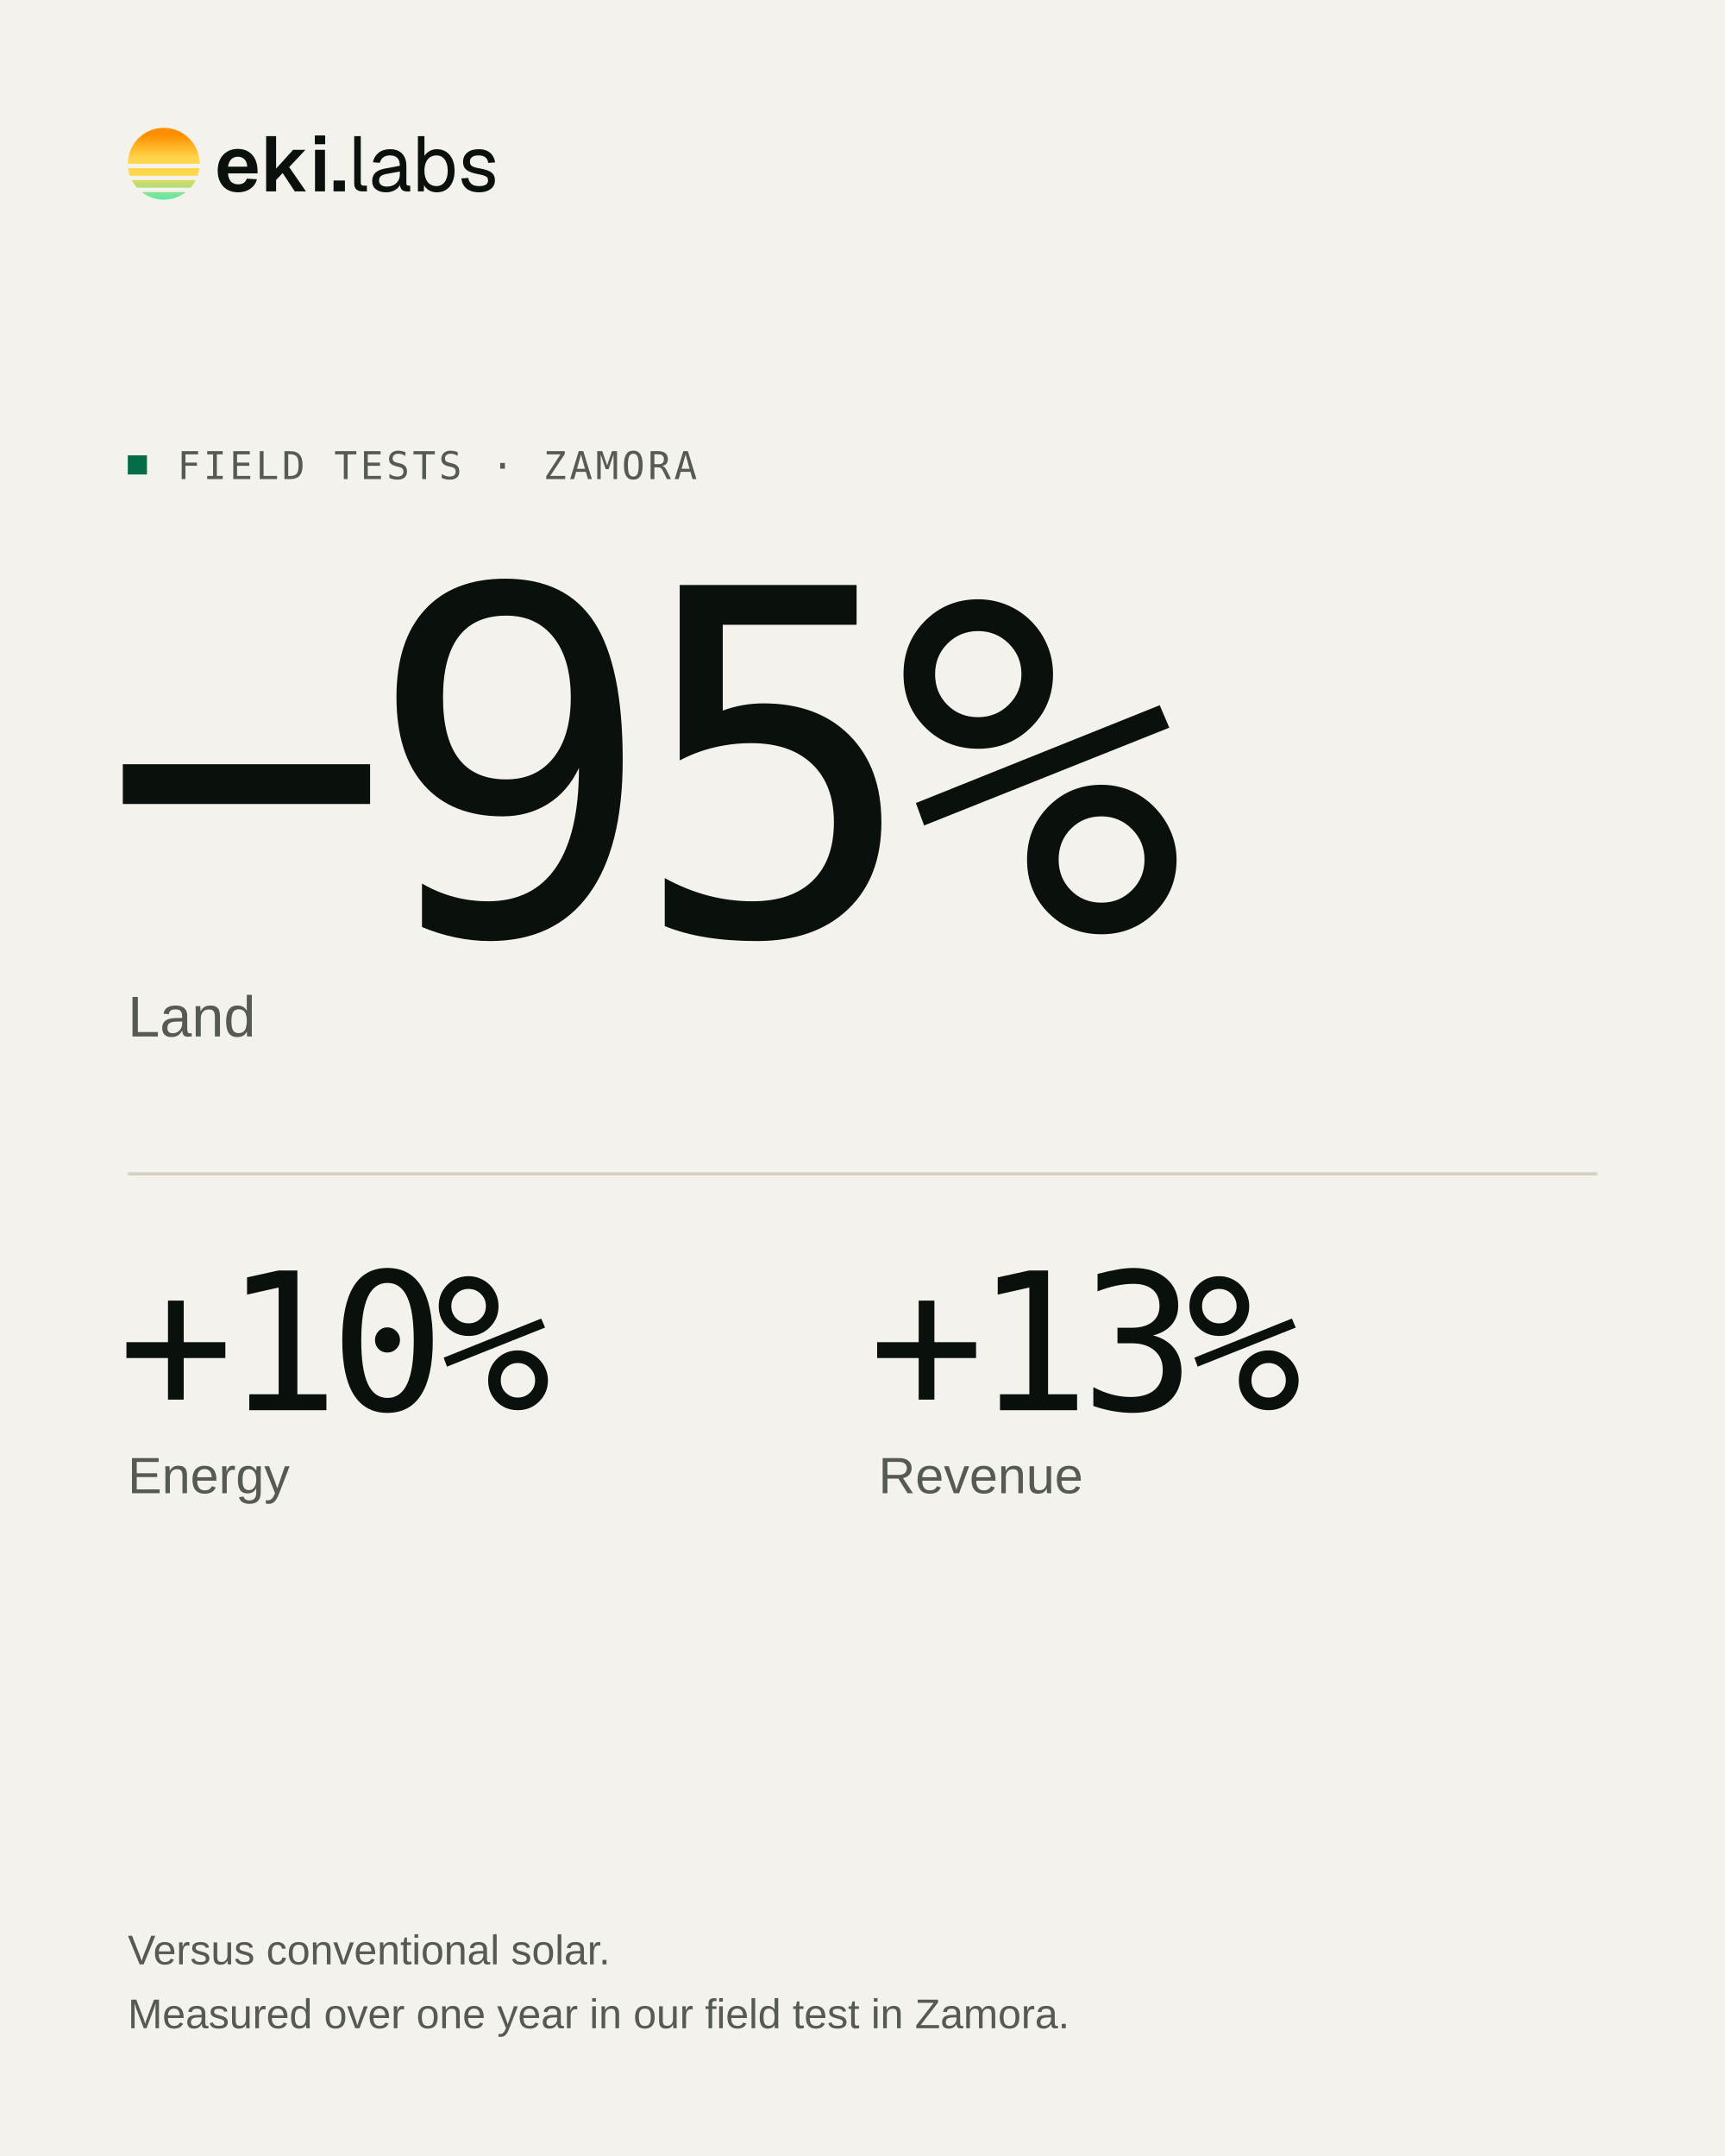
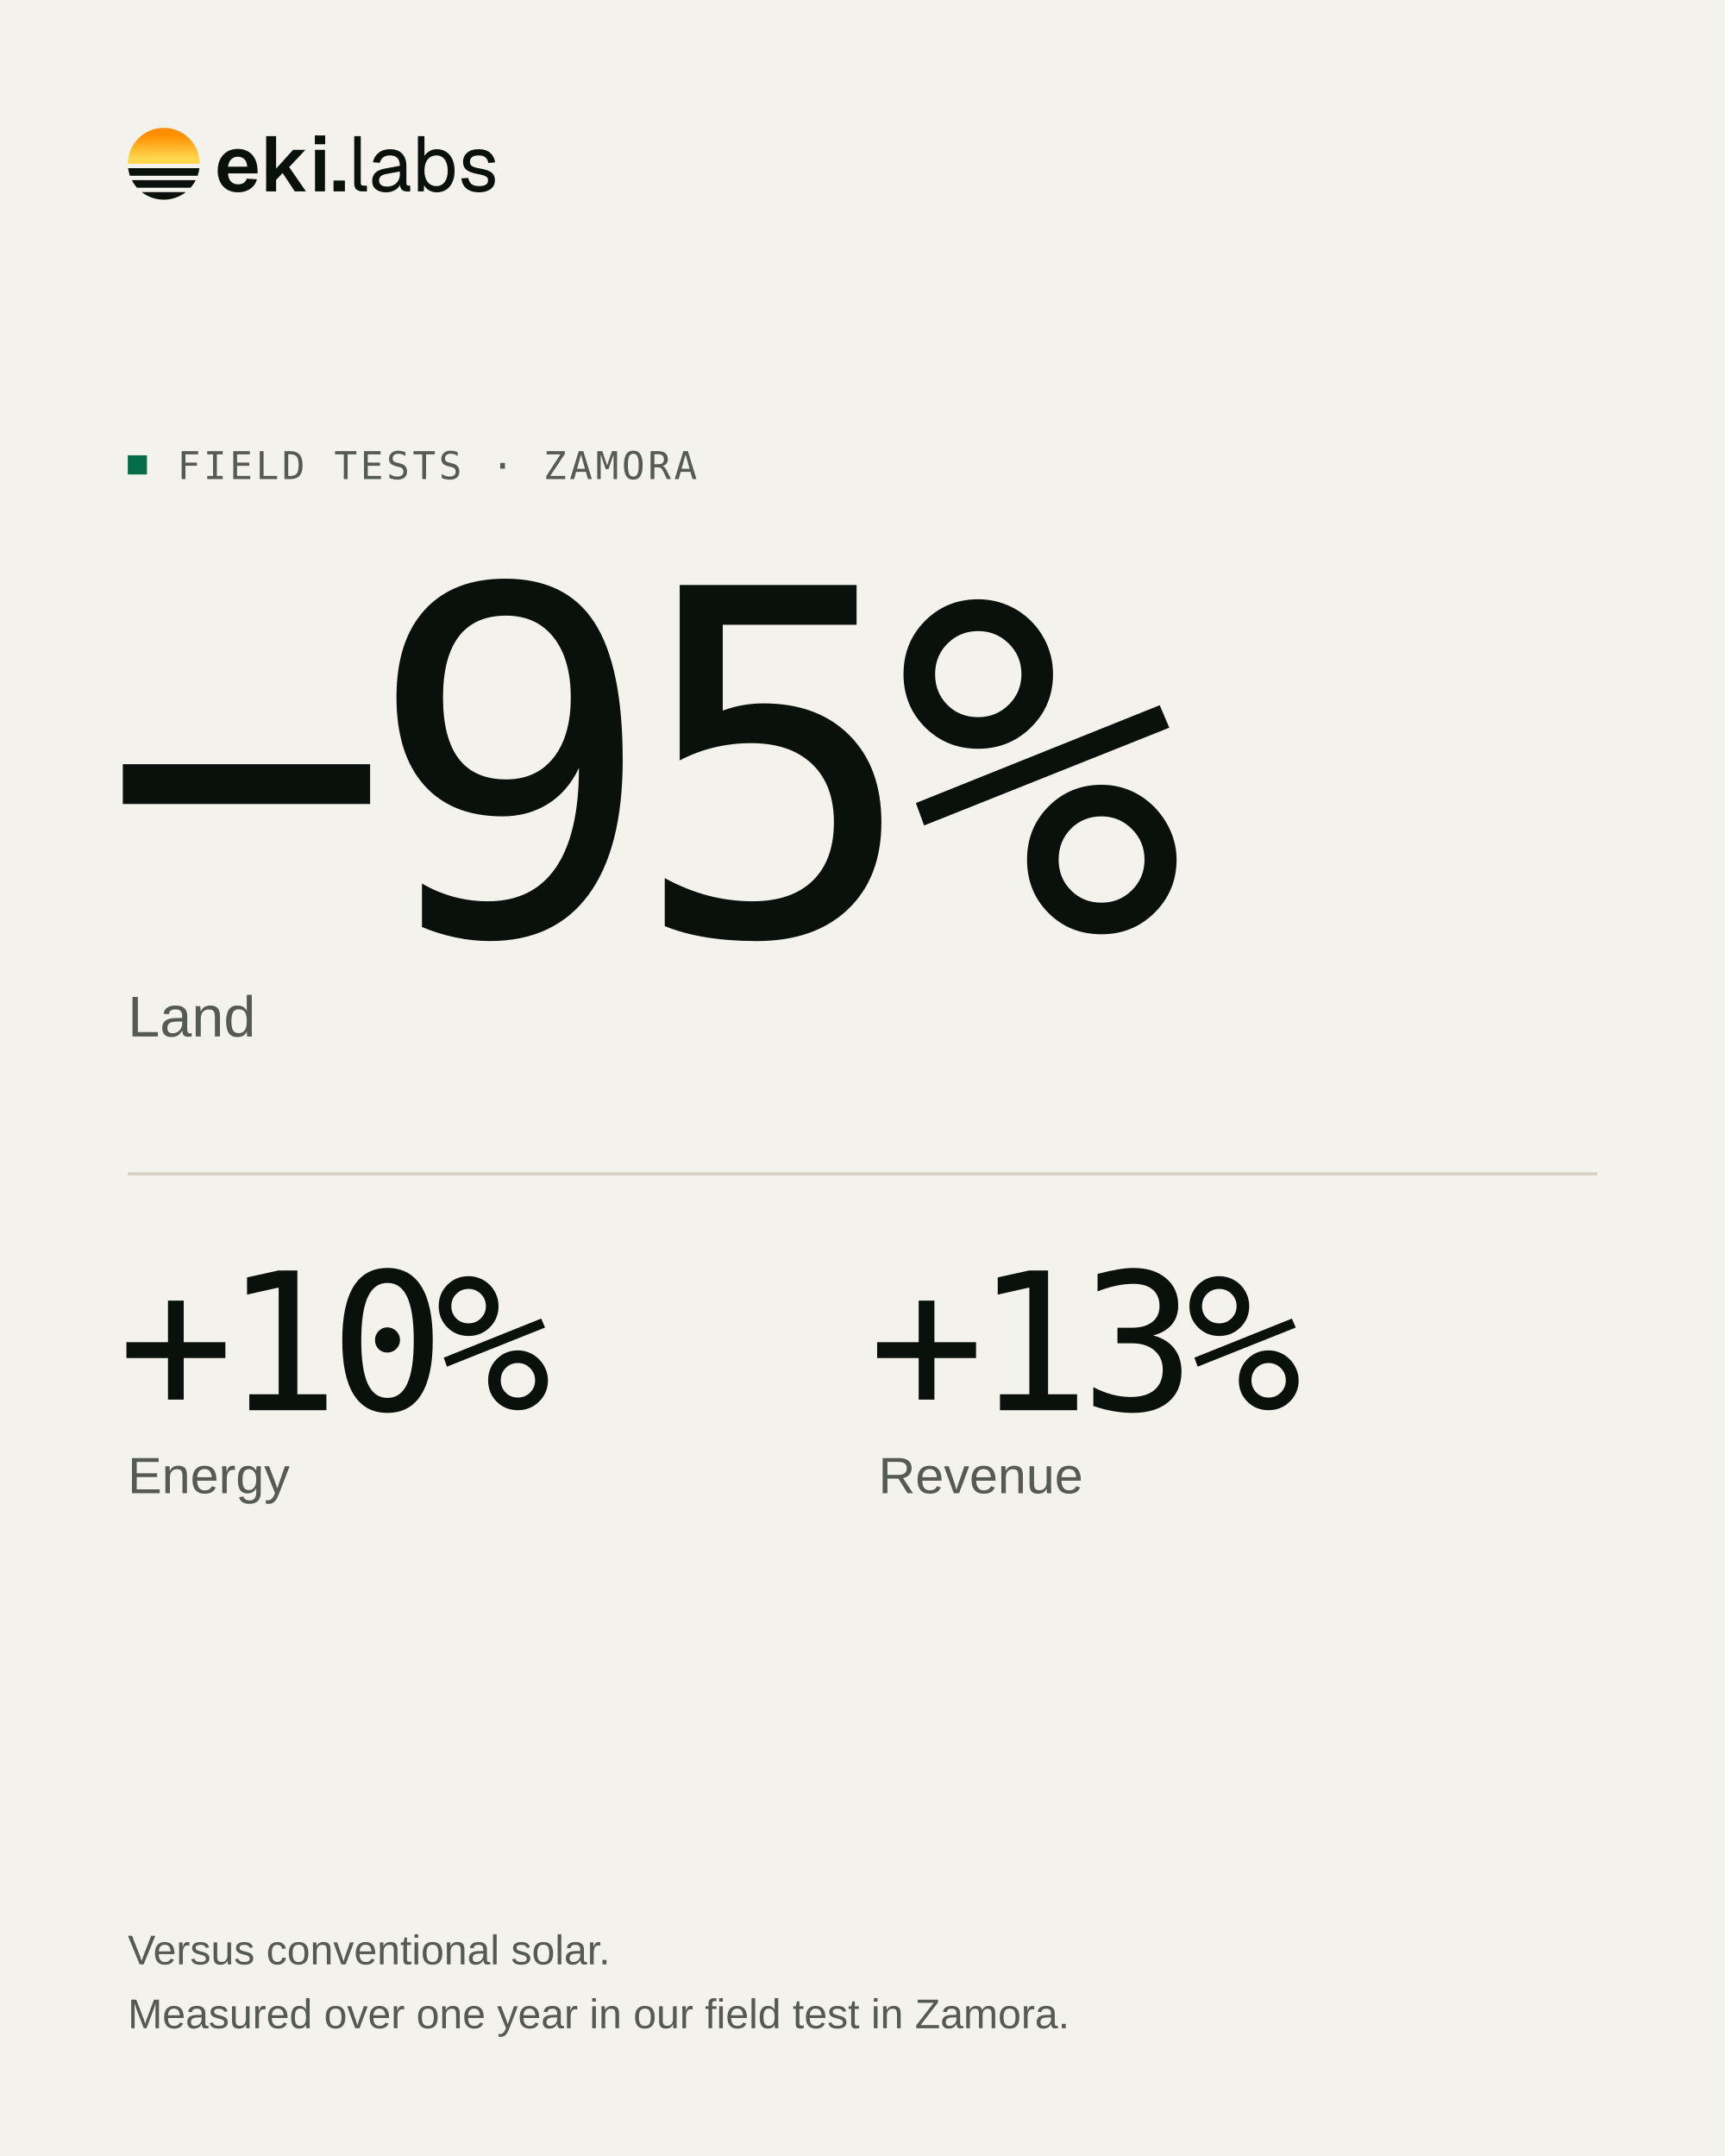
<svg xmlns="http://www.w3.org/2000/svg" width="1080" height="1350" viewBox="0 0 1080 1350">
  <rect width="1080" height="1350" fill="#F4F2EC" />
  <g transform="translate(80.04 119.84) scale(0.04874)">
    <defs>
      <linearGradient id="eki-sun" gradientUnits="userSpaceOnUse" x1="0" y1="0" x2="0" y2="100">
        <stop offset="0" stop-color="#FF8F00" />
        <stop offset="0.1" stop-color="#FF8F00" />
        <stop offset="0.42" stop-color="#FFD54A" />
-         <stop offset="0.66" stop-color="#FFD54A" />
-         <stop offset="1" stop-color="#58E9AE" />
+         <stop offset="1" stop-color="#FFD54A" />
      </linearGradient>
    </defs>
    <g transform="translate(0 -816.5) scale(9.23)">
      <path d="M0 50A50 50 0 0 1 100 50Z" fill="url(#eki-sun)" />
-       <path d="M0.38 56.14L99.62 56.14A50 50 0 0 1 97.14 66.67L2.86 66.67A50 50 0 0 1 0.38 56.14Z" fill="url(#eki-sun)" />
-       <path d="M5.51 72.81L94.49 72.81A50 50 0 0 1 87.27 83.33L12.73 83.33A50 50 0 0 1 5.51 72.81Z" fill="url(#eki-sun)" />
-       <path d="M19.31 89.47L80.69 89.47A50 50 0 0 1 50.00 100.00L50.00 100.00A50 50 0 0 1 19.31 89.47Z" fill="url(#eki-sun)" />
+       <path d="M0.38 56.14L99.62 56.14A50 50 0 0 1 97.14 66.67L2.86 66.67A50 50 0 0 1 0.38 56.14Z" fill="#0A100C" />
+       <path d="M5.51 72.81L94.49 72.81A50 50 0 0 1 87.27 83.33L12.73 83.33A50 50 0 0 1 5.51 72.81Z" fill="#0A100C" />
+       <path d="M19.31 89.47L80.69 89.47A50 50 0 0 1 50.00 100.00L50.00 100.00A50 50 0 0 1 19.31 89.47Z" fill="#0A100C" />
    </g>
    <g transform="translate(1115 0)">
      <path d="M300.6 12Q220.8 12 162.1 -22.4Q103.4 -56.8 71.3 -119.7Q39.2 -182.6 39.2 -267Q39.2 -351.4 71.3 -413.8Q103.4 -476.2 161.5 -511.1Q219.6 -546 298.2 -546Q374.4 -546 431.6 -511.9Q488.8 -477.8 520.1 -413.8Q551.4 -349.8 551.4 -260V-231.4H172Q175.8 -160.8 210.3 -125.6Q244.8 -90.4 302.2 -90.4Q345 -90.4 373.3 -109.5Q401.6 -128.6 413 -163.8L543.8 -155.6Q522.4 -78.2 457.7 -33.1Q393 12 300.6 12ZM172 -317.4H418.6Q414.6 -382.4 381.9 -413.8Q349.2 -445.2 298.2 -445.2Q246.8 -445.2 213.3 -412.3Q179.8 -379.4 172 -317.4Z" fill="#0A100C" />
      <path d="M661.4 0V-710H789.4V-292.6L1008.2 -534H1165.8L957.2 -311.8L1172.8 0H1029.2L873.4 -236L789.4 -146.8V0Z" fill="#0A100C" />
      <path d="M1289.4 0V-534H1417.4V0ZM1287 -605.4V-718.6H1419.8V-605.4Z" fill="#0A100C" />
      <path d="M1527.2 0V-139.8H1673.4V0Z" fill="#0A100C" />
      <path d="M1897 0Q1851 0 1822 -24Q1793 -48 1793 -100V-710H1877V-107Q1877 -91 1885.5 -82.5Q1894 -74 1910 -74H1956V0Z" fill="#0A100C" />
      <path d="M2203 12Q2121 12 2072.5 -26Q2024 -64 2024 -132Q2024 -200 2064 -239Q2104 -278 2191 -294L2379 -329Q2379 -396 2347.5 -429Q2316 -462 2253 -462Q2198 -462 2166 -437.5Q2134 -413 2122 -367L2033 -374Q2048 -449 2105.5 -495.5Q2163 -542 2253 -542Q2355 -542 2409 -484.5Q2463 -427 2463 -326V-107Q2463 -89 2469.5 -81.5Q2476 -74 2491 -74H2512V0Q2508 1 2499 1.5Q2490 2 2480 2Q2444 2 2421.5 -9.5Q2399 -21 2389 -45.5Q2379 -70 2379 -110L2389 -108Q2382 -74 2355 -46.5Q2328 -19 2288 -3.5Q2248 12 2203 12ZM2211 -62Q2264 -62 2301.5 -82.5Q2339 -103 2359 -138.5Q2379 -174 2379 -218V-256L2207 -224Q2153 -214 2132.5 -193.5Q2112 -173 2112 -140Q2112 -103 2138.5 -82.5Q2165 -62 2211 -62Z" fill="#0A100C" />
      <path d="M2854 12Q2799 12 2756 -12.5Q2713 -37 2690 -80L2687 0H2611V-710H2695V-456Q2715 -489 2757 -515.5Q2799 -542 2854 -542Q2924 -542 2975 -508Q3026 -474 3054 -412Q3082 -350 3082 -265Q3082 -180 3054 -118Q3026 -56 2975 -22Q2924 12 2854 12ZM2849 -68Q2916 -68 2955 -121Q2994 -174 2994 -265Q2994 -357 2955 -409.5Q2916 -462 2851 -462Q2802 -462 2767 -438.5Q2732 -415 2713.5 -371Q2695 -327 2695 -265Q2695 -205 2713.5 -160.5Q2732 -116 2766.5 -92Q2801 -68 2849 -68Z" fill="#0A100C" />
      <path d="M3399 12Q3326 12 3276.5 -11Q3227 -34 3200.5 -74.5Q3174 -115 3170 -167L3258 -173Q3266 -125 3297.5 -96.5Q3329 -68 3399 -68Q3453 -68 3482.5 -85.5Q3512 -103 3512 -142Q3512 -163 3502.5 -177Q3493 -191 3465 -201.5Q3437 -212 3383 -222Q3309 -236 3267 -257Q3225 -278 3208 -308Q3191 -338 3191 -380Q3191 -451 3243.5 -496.5Q3296 -542 3392 -542Q3462 -542 3506.5 -517.5Q3551 -493 3574 -454Q3597 -415 3602 -372L3514 -366Q3512 -391 3499 -413Q3486 -435 3460 -448.5Q3434 -462 3390 -462Q3333 -462 3306 -440Q3279 -418 3279 -384Q3279 -358 3289.5 -341.5Q3300 -325 3326.5 -314.5Q3353 -304 3399 -296Q3477 -283 3521 -263Q3565 -243 3582.5 -213.5Q3600 -184 3600 -142Q3600 -69 3543.5 -28.5Q3487 12 3399 12Z" fill="#0A100C" />
    </g>
  </g>
  <rect x="80" y="285.1" width="12" height="12" fill="#056C4A" />
  <text x="111" y="300" font-family="'Geist Mono', Menlo, monospace" font-size="24" font-weight="500" fill="#555A52" text-anchor="start" letter-spacing="1.92">FIELD TESTS · ZAMORA</text>
  <text x="64" y="585.0" font-family="'Geist Mono', Menlo, monospace" font-size="300" font-weight="400" fill="#0A100C" text-anchor="start" letter-spacing="-15.00">−95%</text>
  <text x="80" y="649.0" font-family="'Work Sans', Arial, sans-serif" font-size="36" font-weight="400" fill="#555A52" text-anchor="start">Land</text>
  <rect x="80" y="734.0" width="920" height="2" fill="#D6D1C3" />
  <text x="74" y="883.0" font-family="'Geist Mono', Menlo, monospace" font-size="120" font-weight="400" fill="#0A100C" text-anchor="start" letter-spacing="-6.00">+10%</text>
  <text x="80" y="935.0" font-family="'Work Sans', Arial, sans-serif" font-size="32" font-weight="400" fill="#555A52" text-anchor="start">Energy</text>
  <text x="544" y="883.0" font-family="'Geist Mono', Menlo, monospace" font-size="120" font-weight="400" fill="#0A100C" text-anchor="start" letter-spacing="-6.00">+13%</text>
  <text x="550" y="935.0" font-family="'Work Sans', Arial, sans-serif" font-size="32" font-weight="400" fill="#555A52" text-anchor="start">Revenue</text>
  <text x="80" y="1230" font-family="'Work Sans', Arial, sans-serif" font-size="26" font-weight="400" fill="#555A52" text-anchor="start">Versus conventional solar.</text>
  <text x="80" y="1270" font-family="'Work Sans', Arial, sans-serif" font-size="26" font-weight="400" fill="#555A52" text-anchor="start">Measured over one year in our field test in Zamora.</text>
</svg>
